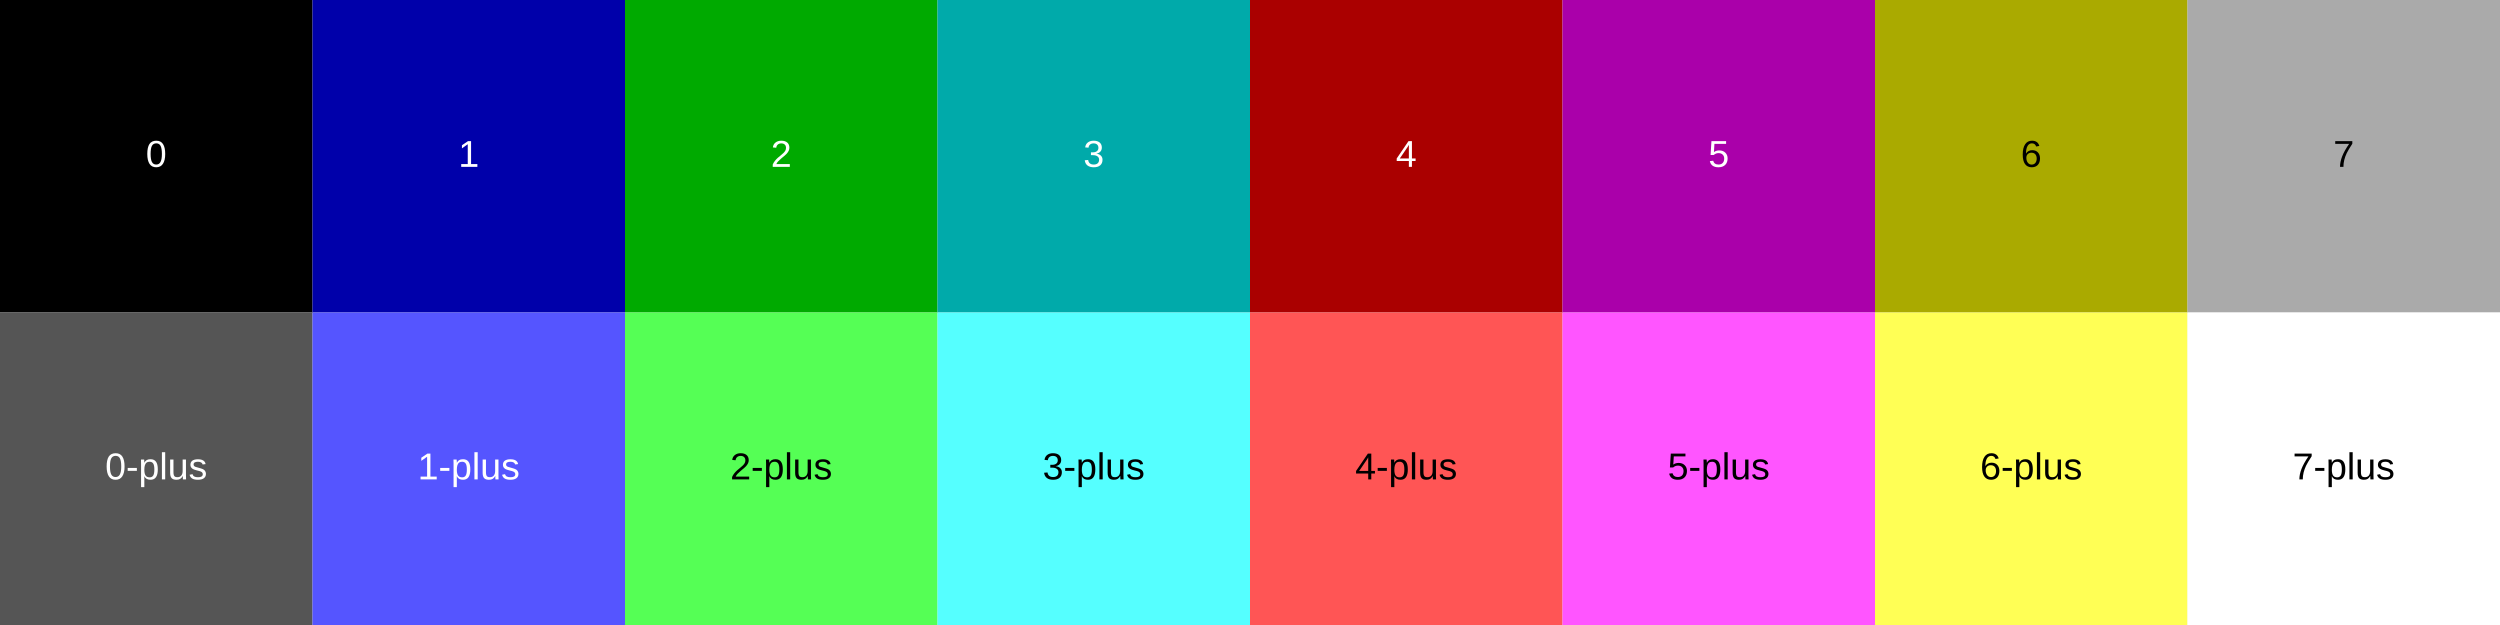
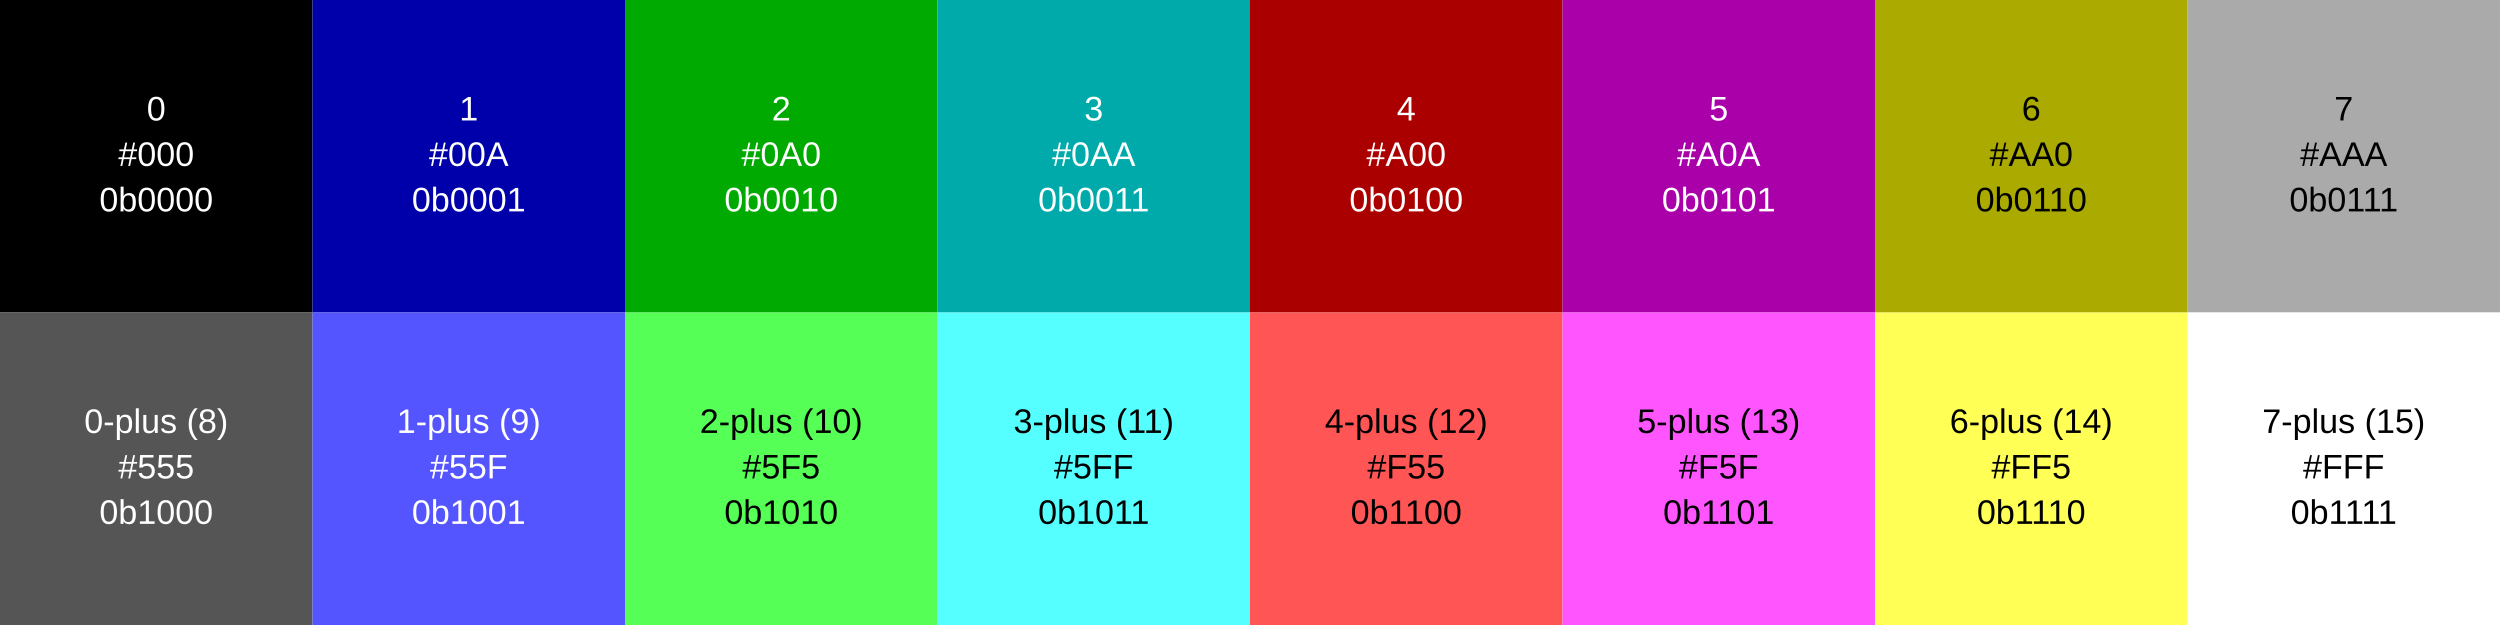
- <svg xmlns="http://www.w3.org/2000/svg" width="800" height="200">
+ <svg xmlns="http://www.w3.org/2000/svg" width="880" height="220">
  <style>svg{font-family: Arial,SanArial,sans-serif;}</style>
-   <rect x="0" y="0" width="100" height="100" fill="rgb(0, 0, 0)" />
-   <text x="50" y="50" fill="#ffffff" font-size="12" text-anchor="middle" dominant-baseline="middle">0</text>
-   <rect x="100" y="0" width="100" height="100" fill="rgb(0, 0, 170)" />
-   <text x="150" y="50" fill="#ffffff" font-size="12" text-anchor="middle" dominant-baseline="middle">1</text>
-   <rect x="200" y="0" width="100" height="100" fill="rgb(0, 170, 0)" />
-   <text x="250" y="50" fill="#ffffff" font-size="12" text-anchor="middle" dominant-baseline="middle">2</text>
-   <rect x="300" y="0" width="100" height="100" fill="rgb(0, 170, 170)" />
-   <text x="350" y="50" fill="#ffffff" font-size="12" text-anchor="middle" dominant-baseline="middle">3</text>
-   <rect x="400" y="0" width="100" height="100" fill="rgb(170, 0, 0)" />
-   <text x="450" y="50" fill="#ffffff" font-size="12" text-anchor="middle" dominant-baseline="middle">4</text>
-   <rect x="500" y="0" width="100" height="100" fill="rgb(170, 0, 170)" />
-   <text x="550" y="50" fill="#ffffff" font-size="12" text-anchor="middle" dominant-baseline="middle">5</text>
-   <rect x="600" y="0" width="100" height="100" fill="rgb(170, 170, 0)" />
-   <text x="650" y="50" fill="#000000" font-size="12" text-anchor="middle" dominant-baseline="middle">6</text>
-   <rect x="700" y="0" width="100" height="100" fill="rgb(170, 170, 170)" />
-   <text x="750" y="50" fill="#000000" font-size="12" text-anchor="middle" dominant-baseline="middle">7</text>
-   <rect x="0" y="100" width="100" height="100" fill="rgb(85, 85, 85)" />
-   <text x="50" y="150" fill="#ffffff" font-size="12" text-anchor="middle" dominant-baseline="middle">0-plus</text>
-   <rect x="100" y="100" width="100" height="100" fill="rgb(85, 85, 255)" />
-   <text x="150" y="150" fill="#ffffff" font-size="12" text-anchor="middle" dominant-baseline="middle">1-plus</text>
-   <rect x="200" y="100" width="100" height="100" fill="rgb(85, 255, 85)" />
-   <text x="250" y="150" fill="#000000" font-size="12" text-anchor="middle" dominant-baseline="middle">2-plus</text>
-   <rect x="300" y="100" width="100" height="100" fill="rgb(85, 255, 255)" />
-   <text x="350" y="150" fill="#000000" font-size="12" text-anchor="middle" dominant-baseline="middle">3-plus</text>
-   <rect x="400" y="100" width="100" height="100" fill="rgb(255, 85, 85)" />
-   <text x="450" y="150" fill="#000000" font-size="12" text-anchor="middle" dominant-baseline="middle">4-plus</text>
-   <rect x="500" y="100" width="100" height="100" fill="rgb(255, 85, 255)" />
-   <text x="550" y="150" fill="#000000" font-size="12" text-anchor="middle" dominant-baseline="middle">5-plus</text>
-   <rect x="600" y="100" width="100" height="100" fill="rgb(255, 255, 85)" />
-   <text x="650" y="150" fill="#000000" font-size="12" text-anchor="middle" dominant-baseline="middle">6-plus</text>
-   <rect x="700" y="100" width="100" height="100" fill="rgb(255, 255, 255)" />
-   <text x="750" y="150" fill="#000000" font-size="12" text-anchor="middle" dominant-baseline="middle">7-plus</text>
+   <rect x="0" y="0" width="110" height="110" fill="rgb(0, 0, 0)" />
+   <text x="55" y="39" fill="#ffffff" font-size="12" text-anchor="middle" dominant-baseline="middle">0</text>
+   <text x="55" y="55" fill="#ffffff" font-size="12" text-anchor="middle" dominant-baseline="middle">#000</text>
+   <text x="55" y="71" fill="#ffffff" font-size="12" text-anchor="middle" dominant-baseline="middle">0b0000</text>
+   <rect x="110" y="0" width="110" height="110" fill="rgb(0, 0, 170)" />
+   <text x="165" y="39" fill="#ffffff" font-size="12" text-anchor="middle" dominant-baseline="middle">1</text>
+   <text x="165" y="55" fill="#ffffff" font-size="12" text-anchor="middle" dominant-baseline="middle">#00A</text>
+   <text x="165" y="71" fill="#ffffff" font-size="12" text-anchor="middle" dominant-baseline="middle">0b0001</text>
+   <rect x="220" y="0" width="110" height="110" fill="rgb(0, 170, 0)" />
+   <text x="275" y="39" fill="#ffffff" font-size="12" text-anchor="middle" dominant-baseline="middle">2</text>
+   <text x="275" y="55" fill="#ffffff" font-size="12" text-anchor="middle" dominant-baseline="middle">#0A0</text>
+   <text x="275" y="71" fill="#ffffff" font-size="12" text-anchor="middle" dominant-baseline="middle">0b0010</text>
+   <rect x="330" y="0" width="110" height="110" fill="rgb(0, 170, 170)" />
+   <text x="385" y="39" fill="#ffffff" font-size="12" text-anchor="middle" dominant-baseline="middle">3</text>
+   <text x="385" y="55" fill="#ffffff" font-size="12" text-anchor="middle" dominant-baseline="middle">#0AA</text>
+   <text x="385" y="71" fill="#ffffff" font-size="12" text-anchor="middle" dominant-baseline="middle">0b0011</text>
+   <rect x="440" y="0" width="110" height="110" fill="rgb(170, 0, 0)" />
+   <text x="495" y="39" fill="#ffffff" font-size="12" text-anchor="middle" dominant-baseline="middle">4</text>
+   <text x="495" y="55" fill="#ffffff" font-size="12" text-anchor="middle" dominant-baseline="middle">#A00</text>
+   <text x="495" y="71" fill="#ffffff" font-size="12" text-anchor="middle" dominant-baseline="middle">0b0100</text>
+   <rect x="550" y="0" width="110" height="110" fill="rgb(170, 0, 170)" />
+   <text x="605" y="39" fill="#ffffff" font-size="12" text-anchor="middle" dominant-baseline="middle">5</text>
+   <text x="605" y="55" fill="#ffffff" font-size="12" text-anchor="middle" dominant-baseline="middle">#A0A</text>
+   <text x="605" y="71" fill="#ffffff" font-size="12" text-anchor="middle" dominant-baseline="middle">0b0101</text>
+   <rect x="660" y="0" width="110" height="110" fill="rgb(170, 170, 0)" />
+   <text x="715" y="39" fill="#000000" font-size="12" text-anchor="middle" dominant-baseline="middle">6</text>
+   <text x="715" y="55" fill="#000000" font-size="12" text-anchor="middle" dominant-baseline="middle">#AA0</text>
+   <text x="715" y="71" fill="#000000" font-size="12" text-anchor="middle" dominant-baseline="middle">0b0110</text>
+   <rect x="770" y="0" width="110" height="110" fill="rgb(170, 170, 170)" />
+   <text x="825" y="39" fill="#000000" font-size="12" text-anchor="middle" dominant-baseline="middle">7</text>
+   <text x="825" y="55" fill="#000000" font-size="12" text-anchor="middle" dominant-baseline="middle">#AAA</text>
+   <text x="825" y="71" fill="#000000" font-size="12" text-anchor="middle" dominant-baseline="middle">0b0111</text>
+   <rect x="0" y="110" width="110" height="110" fill="rgb(85, 85, 85)" />
+   <text x="55" y="149" fill="#ffffff" font-size="12" text-anchor="middle" dominant-baseline="middle">0-plus (8)</text>
+   <text x="55" y="165" fill="#ffffff" font-size="12" text-anchor="middle" dominant-baseline="middle">#555</text>
+   <text x="55" y="181" fill="#ffffff" font-size="12" text-anchor="middle" dominant-baseline="middle">0b1000</text>
+   <rect x="110" y="110" width="110" height="110" fill="rgb(85, 85, 255)" />
+   <text x="165" y="149" fill="#ffffff" font-size="12" text-anchor="middle" dominant-baseline="middle">1-plus (9)</text>
+   <text x="165" y="165" fill="#ffffff" font-size="12" text-anchor="middle" dominant-baseline="middle">#55F</text>
+   <text x="165" y="181" fill="#ffffff" font-size="12" text-anchor="middle" dominant-baseline="middle">0b1001</text>
+   <rect x="220" y="110" width="110" height="110" fill="rgb(85, 255, 85)" />
+   <text x="275" y="149" fill="#000000" font-size="12" text-anchor="middle" dominant-baseline="middle">2-plus (10)</text>
+   <text x="275" y="165" fill="#000000" font-size="12" text-anchor="middle" dominant-baseline="middle">#5F5</text>
+   <text x="275" y="181" fill="#000000" font-size="12" text-anchor="middle" dominant-baseline="middle">0b1010</text>
+   <rect x="330" y="110" width="110" height="110" fill="rgb(85, 255, 255)" />
+   <text x="385" y="149" fill="#000000" font-size="12" text-anchor="middle" dominant-baseline="middle">3-plus (11)</text>
+   <text x="385" y="165" fill="#000000" font-size="12" text-anchor="middle" dominant-baseline="middle">#5FF</text>
+   <text x="385" y="181" fill="#000000" font-size="12" text-anchor="middle" dominant-baseline="middle">0b1011</text>
+   <rect x="440" y="110" width="110" height="110" fill="rgb(255, 85, 85)" />
+   <text x="495" y="149" fill="#000000" font-size="12" text-anchor="middle" dominant-baseline="middle">4-plus (12)</text>
+   <text x="495" y="165" fill="#000000" font-size="12" text-anchor="middle" dominant-baseline="middle">#F55</text>
+   <text x="495" y="181" fill="#000000" font-size="12" text-anchor="middle" dominant-baseline="middle">0b1100</text>
+   <rect x="550" y="110" width="110" height="110" fill="rgb(255, 85, 255)" />
+   <text x="605" y="149" fill="#000000" font-size="12" text-anchor="middle" dominant-baseline="middle">5-plus (13)</text>
+   <text x="605" y="165" fill="#000000" font-size="12" text-anchor="middle" dominant-baseline="middle">#F5F</text>
+   <text x="605" y="181" fill="#000000" font-size="12" text-anchor="middle" dominant-baseline="middle">0b1101</text>
+   <rect x="660" y="110" width="110" height="110" fill="rgb(255, 255, 85)" />
+   <text x="715" y="149" fill="#000000" font-size="12" text-anchor="middle" dominant-baseline="middle">6-plus (14)</text>
+   <text x="715" y="165" fill="#000000" font-size="12" text-anchor="middle" dominant-baseline="middle">#FF5</text>
+   <text x="715" y="181" fill="#000000" font-size="12" text-anchor="middle" dominant-baseline="middle">0b1110</text>
+   <rect x="770" y="110" width="110" height="110" fill="rgb(255, 255, 255)" />
+   <text x="825" y="149" fill="#000000" font-size="12" text-anchor="middle" dominant-baseline="middle">7-plus (15)</text>
+   <text x="825" y="165" fill="#000000" font-size="12" text-anchor="middle" dominant-baseline="middle">#FFF</text>
+   <text x="825" y="181" fill="#000000" font-size="12" text-anchor="middle" dominant-baseline="middle">0b1111</text>
</svg>
